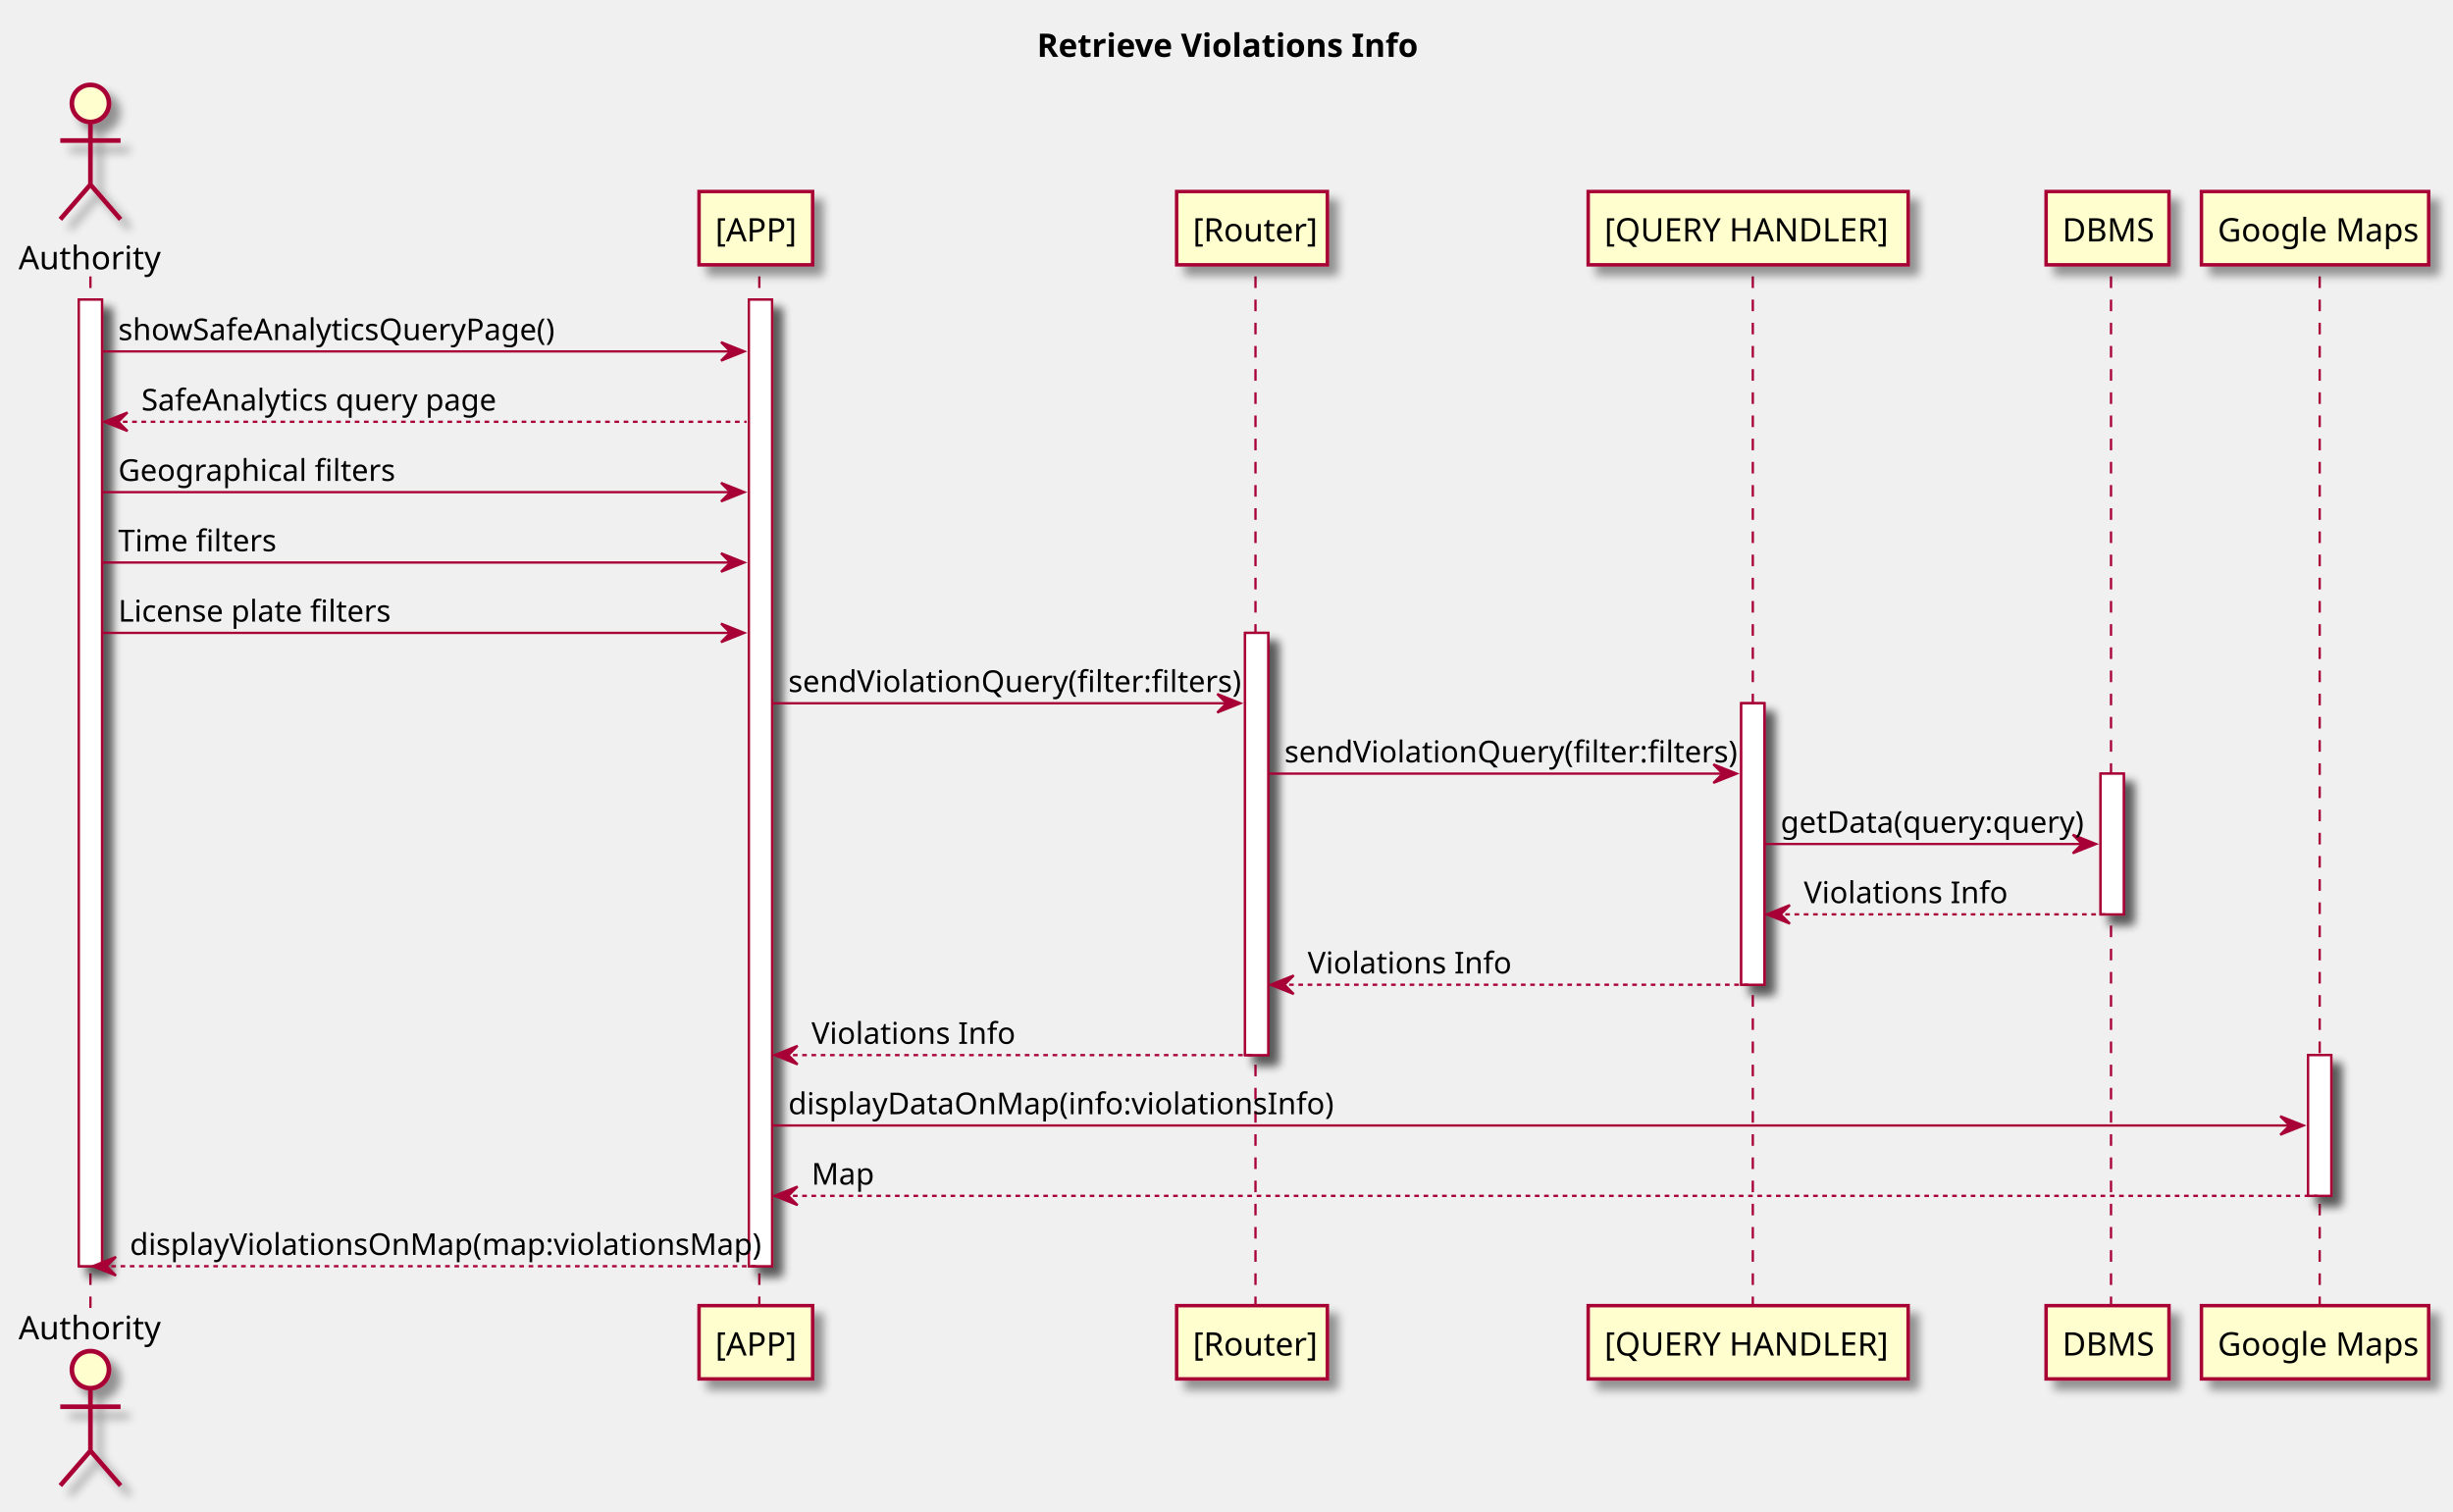
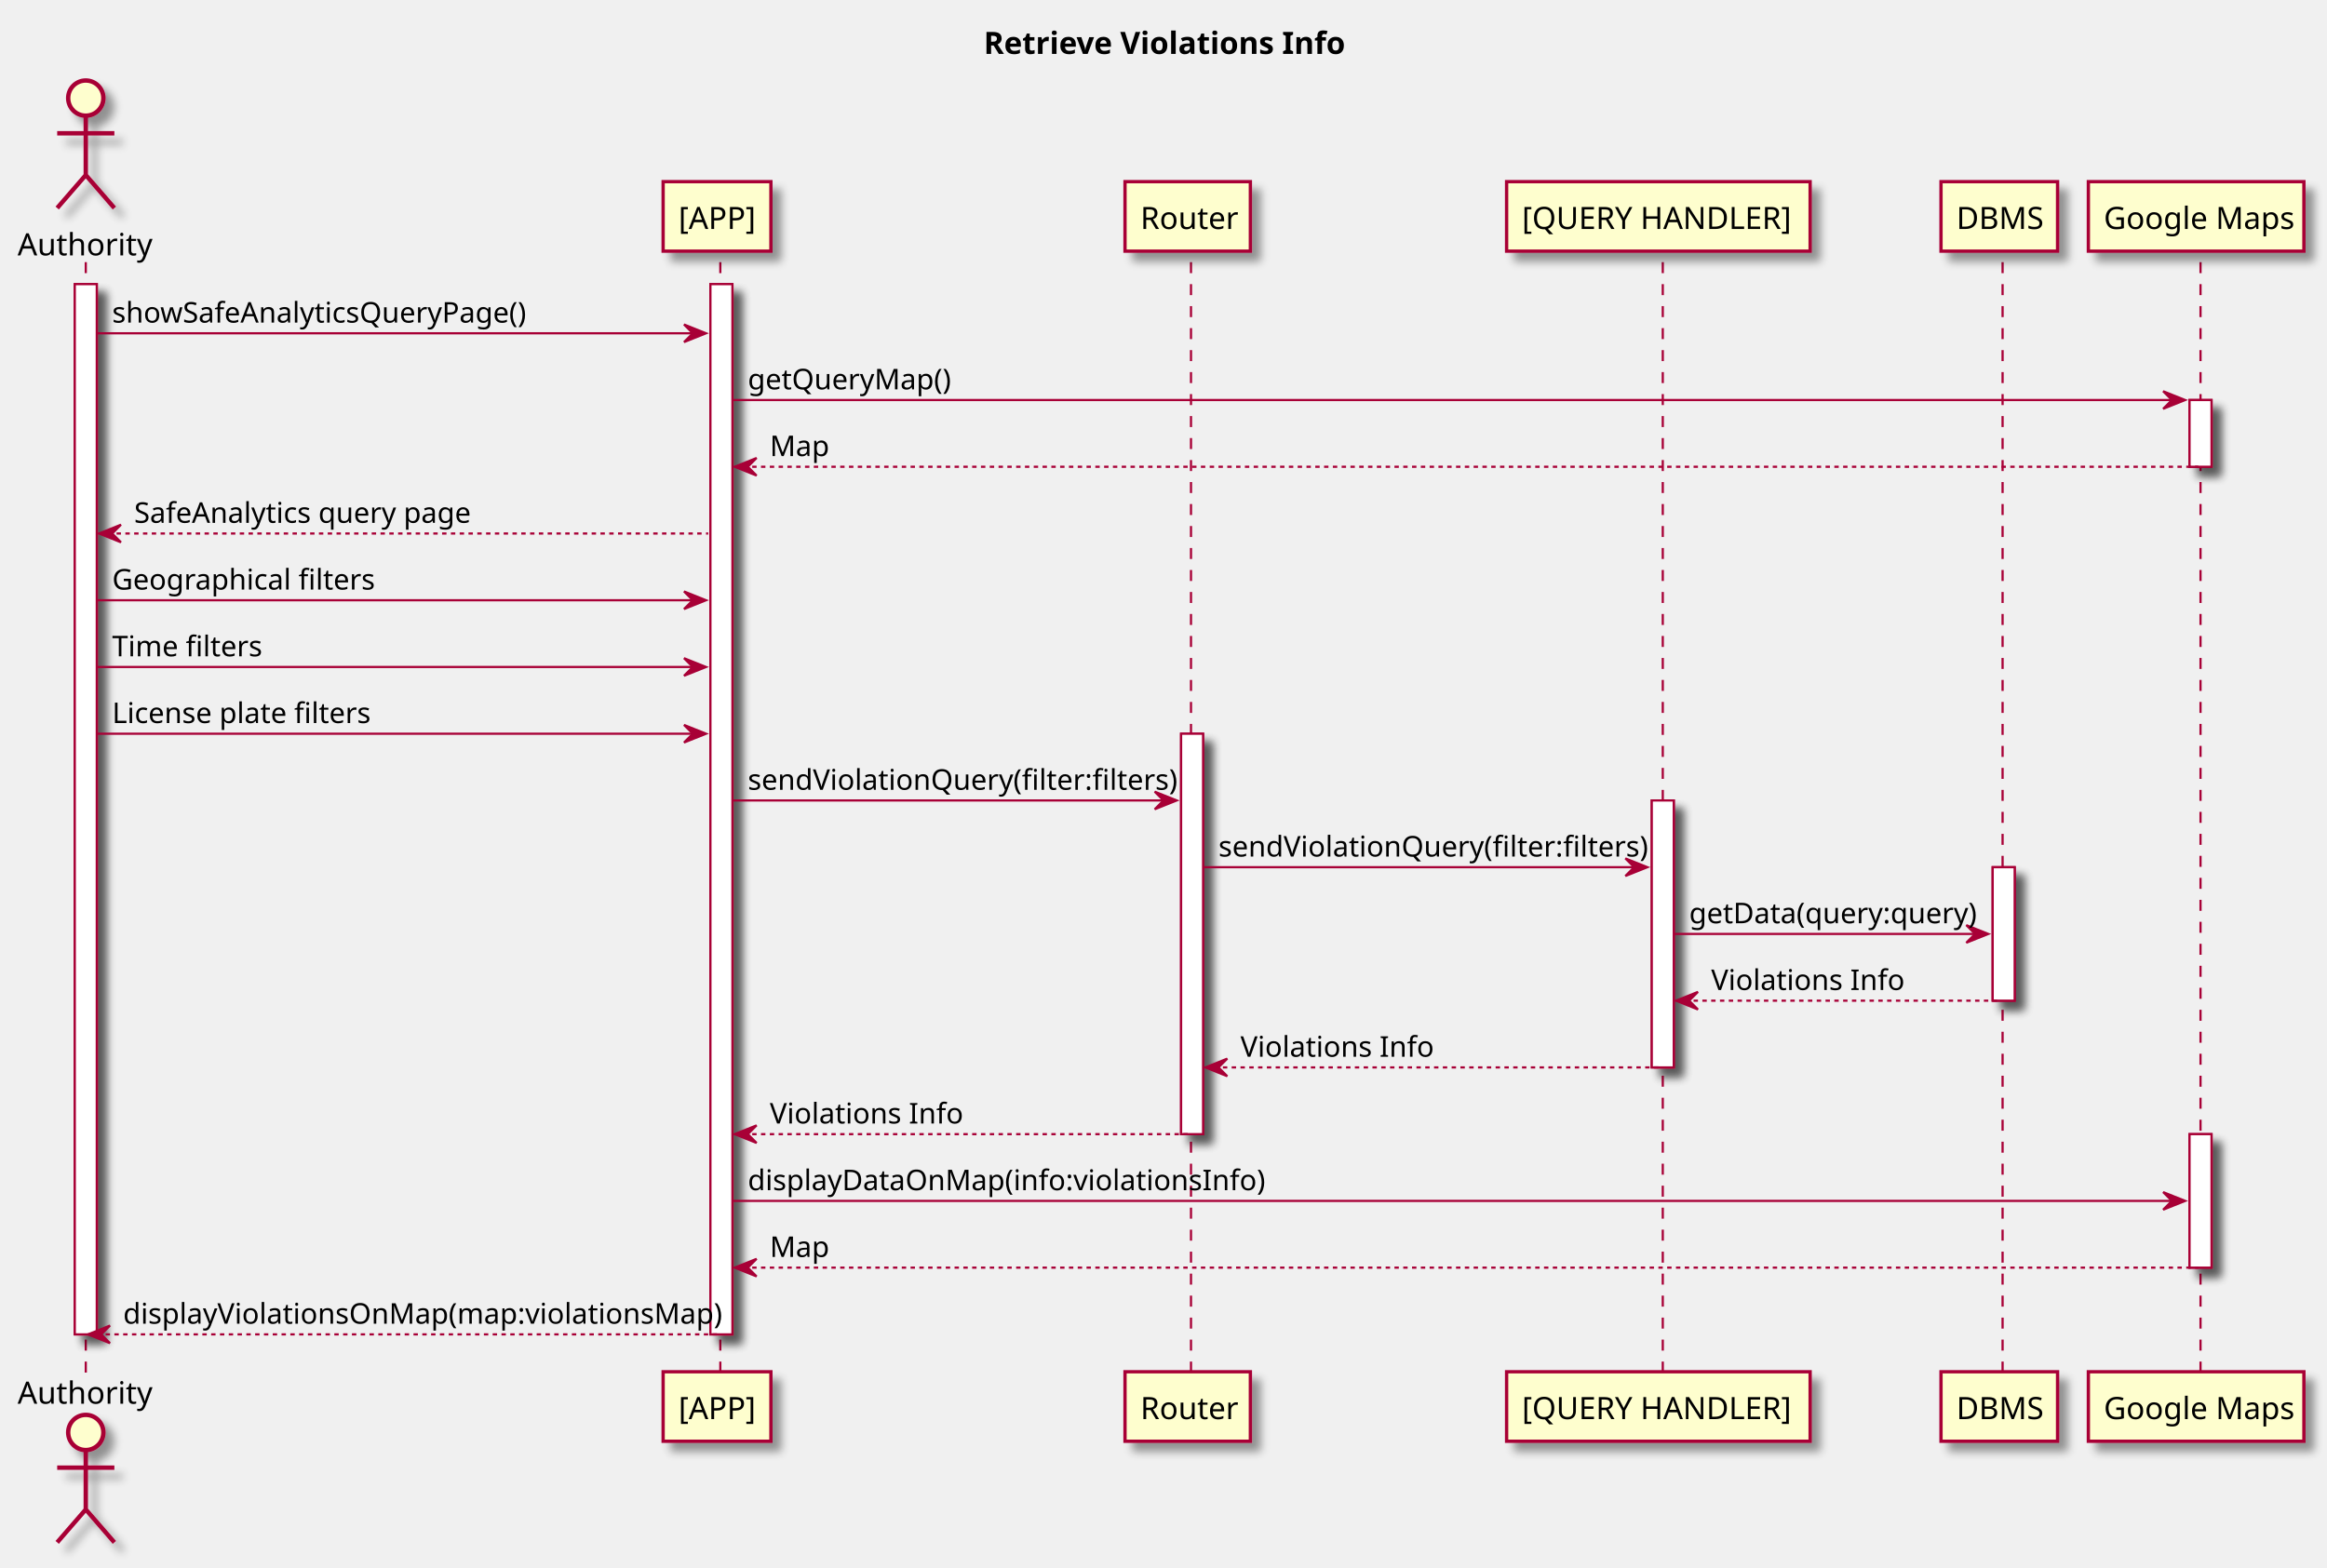
- <svg xmlns="http://www.w3.org/2000/svg" contentScriptType="application/ecmascript" contentStyleType="text/css" height="652px" preserveAspectRatio="none" style="width:1058px;height:652px;" version="1.1" viewBox="0 0 1058 652" width="1058px" zoomAndPan="magnify">
+ <svg xmlns="http://www.w3.org/2000/svg" contentScriptType="application/ecmascript" contentStyleType="text/css" height="713px" preserveAspectRatio="none" style="width:1058px;height:713px;" version="1.1" viewBox="0 0 1058 713" width="1058px" zoomAndPan="magnify">
  <defs>
-     <filter height="300%" id="fj8fu3hstpnt4" width="300%" x="-1" y="-1">
+     <filter height="300%" id="f1emg3h56pnj7b" width="300%" x="-1" y="-1">
      <feGaussianBlur result="blurOut" stdDeviation="2.0" />
      <feColorMatrix in="blurOut" result="blurOut2" type="matrix" values="0 0 0 0 0 0 0 0 0 0 0 0 0 0 0 0 0 0 .4 0" />
      <feOffset dx="4.0" dy="4.0" in="blurOut2" result="blurOut3" />
      <feBlend in="SourceGraphic" in2="blurOut3" mode="normal" />
    </filter>
  </defs>
  <g>
    <text fill="#000000" font-family="sans-serif" font-size="14" font-weight="bold" lengthAdjust="spacingAndGlyphs" textLength="165" x="447.25" y="24.533">Retrieve Violations Info</text>
-     <rect fill="#FFFFFF" filter="url(#fj8fu3hstpnt4)" height="416.922" style="stroke: #A80036; stroke-width: 1.0;" width="10" x="34" y="129.219" />
-     <rect fill="#FFFFFF" filter="url(#fj8fu3hstpnt4)" height="416.922" style="stroke: #A80036; stroke-width: 1.0;" width="10" x="323" y="129.219" />
-     <rect fill="#FFFFFF" filter="url(#fj8fu3hstpnt4)" height="182.109" style="stroke: #A80036; stroke-width: 1.0;" width="10" x="537" y="272.977" />
-     <rect fill="#FFFFFF" filter="url(#fj8fu3hstpnt4)" height="121.406" style="stroke: #A80036; stroke-width: 1.0;" width="10" x="751" y="303.328" />
-     <rect fill="#FFFFFF" filter="url(#fj8fu3hstpnt4)" height="60.703" style="stroke: #A80036; stroke-width: 1.0;" width="10" x="906" y="333.68" />
-     <rect fill="#FFFFFF" filter="url(#fj8fu3hstpnt4)" height="60.703" style="stroke: #A80036; stroke-width: 1.0;" width="10" x="995.5" y="455.086" />
-     <line style="stroke: #A80036; stroke-width: 1.0; stroke-dasharray: 5.0,5.0;" x1="39" x2="39" y1="119.219" y2="564.141" />
-     <line style="stroke: #A80036; stroke-width: 1.0; stroke-dasharray: 5.0,5.0;" x1="327.5" x2="327.5" y1="119.219" y2="564.141" />
-     <line style="stroke: #A80036; stroke-width: 1.0; stroke-dasharray: 5.0,5.0;" x1="541.5" x2="541.5" y1="119.219" y2="564.141" />
-     <line style="stroke: #A80036; stroke-width: 1.0; stroke-dasharray: 5.0,5.0;" x1="756" x2="756" y1="119.219" y2="564.141" />
-     <line style="stroke: #A80036; stroke-width: 1.0; stroke-dasharray: 5.0,5.0;" x1="910.5" x2="910.5" y1="119.219" y2="564.141" />
-     <line style="stroke: #A80036; stroke-width: 1.0; stroke-dasharray: 5.0,5.0;" x1="1000.5" x2="1000.5" y1="119.219" y2="564.141" />
+     <rect fill="#FFFFFF" filter="url(#f1emg3h56pnj7b)" height="477.625" style="stroke: #A80036; stroke-width: 1.0;" width="10" x="34" y="129.219" />
+     <rect fill="#FFFFFF" filter="url(#f1emg3h56pnj7b)" height="477.625" style="stroke: #A80036; stroke-width: 1.0;" width="10" x="323" y="129.219" />
+     <rect fill="#FFFFFF" filter="url(#f1emg3h56pnj7b)" height="182.109" style="stroke: #A80036; stroke-width: 1.0;" width="10" x="537" y="333.68" />
+     <rect fill="#FFFFFF" filter="url(#f1emg3h56pnj7b)" height="121.406" style="stroke: #A80036; stroke-width: 1.0;" width="10" x="751" y="364.031" />
+     <rect fill="#FFFFFF" filter="url(#f1emg3h56pnj7b)" height="60.703" style="stroke: #A80036; stroke-width: 1.0;" width="10" x="906" y="394.383" />
+     <rect fill="#FFFFFF" filter="url(#f1emg3h56pnj7b)" height="30.352" style="stroke: #A80036; stroke-width: 1.0;" width="10" x="995.5" y="181.922" />
+     <rect fill="#FFFFFF" filter="url(#f1emg3h56pnj7b)" height="60.703" style="stroke: #A80036; stroke-width: 1.0;" width="10" x="995.5" y="515.789" />
+     <line style="stroke: #A80036; stroke-width: 1.0; stroke-dasharray: 5.0,5.0;" x1="39" x2="39" y1="119.219" y2="624.844" />
+     <line style="stroke: #A80036; stroke-width: 1.0; stroke-dasharray: 5.0,5.0;" x1="327.5" x2="327.5" y1="119.219" y2="624.844" />
+     <line style="stroke: #A80036; stroke-width: 1.0; stroke-dasharray: 5.0,5.0;" x1="541.5" x2="541.5" y1="119.219" y2="624.844" />
+     <line style="stroke: #A80036; stroke-width: 1.0; stroke-dasharray: 5.0,5.0;" x1="756" x2="756" y1="119.219" y2="624.844" />
+     <line style="stroke: #A80036; stroke-width: 1.0; stroke-dasharray: 5.0,5.0;" x1="910.5" x2="910.5" y1="119.219" y2="624.844" />
+     <line style="stroke: #A80036; stroke-width: 1.0; stroke-dasharray: 5.0,5.0;" x1="1000.5" x2="1000.5" y1="119.219" y2="624.844" />
    <text fill="#000000" font-family="sans-serif" font-size="14" lengthAdjust="spacingAndGlyphs" textLength="56" x="8" y="116.143">Authority</text>
-     <ellipse cx="39" cy="44.609" fill="#FEFECE" filter="url(#fj8fu3hstpnt4)" rx="8" ry="8" style="stroke: #A80036; stroke-width: 2.0;" />
-     <path d="M39,52.609 L39,79.609 M26,60.609 L52,60.609 M39,79.609 L26,94.609 M39,79.609 L52,94.609 " fill="none" filter="url(#fj8fu3hstpnt4)" style="stroke: #A80036; stroke-width: 2.0;" />
-     <text fill="#000000" font-family="sans-serif" font-size="14" lengthAdjust="spacingAndGlyphs" textLength="56" x="8" y="577.674">Authority</text>
-     <ellipse cx="39" cy="590.75" fill="#FEFECE" filter="url(#fj8fu3hstpnt4)" rx="8" ry="8" style="stroke: #A80036; stroke-width: 2.0;" />
-     <path d="M39,598.75 L39,625.75 M26,606.75 L52,606.75 M39,625.75 L26,640.75 M39,625.75 L52,640.75 " fill="none" filter="url(#fj8fu3hstpnt4)" style="stroke: #A80036; stroke-width: 2.0;" />
-     <rect fill="#FEFECE" filter="url(#fj8fu3hstpnt4)" height="31.609" style="stroke: #A80036; stroke-width: 1.5;" width="49" x="301.5" y="82.609" />
+     <ellipse cx="39" cy="44.609" fill="#FEFECE" filter="url(#f1emg3h56pnj7b)" rx="8" ry="8" style="stroke: #A80036; stroke-width: 2.0;" />
+     <path d="M39,52.609 L39,79.609 M26,60.609 L52,60.609 M39,79.609 L26,94.609 M39,79.609 L52,94.609 " fill="none" filter="url(#f1emg3h56pnj7b)" style="stroke: #A80036; stroke-width: 2.0;" />
+     <text fill="#000000" font-family="sans-serif" font-size="14" lengthAdjust="spacingAndGlyphs" textLength="56" x="8" y="638.377">Authority</text>
+     <ellipse cx="39" cy="651.453" fill="#FEFECE" filter="url(#f1emg3h56pnj7b)" rx="8" ry="8" style="stroke: #A80036; stroke-width: 2.0;" />
+     <path d="M39,659.453 L39,686.453 M26,667.453 L52,667.453 M39,686.453 L26,701.453 M39,686.453 L52,701.453 " fill="none" filter="url(#f1emg3h56pnj7b)" style="stroke: #A80036; stroke-width: 2.0;" />
+     <rect fill="#FEFECE" filter="url(#f1emg3h56pnj7b)" height="31.609" style="stroke: #A80036; stroke-width: 1.5;" width="49" x="301.5" y="82.609" />
    <text fill="#000000" font-family="sans-serif" font-size="14" lengthAdjust="spacingAndGlyphs" textLength="35" x="308.5" y="104.143">[APP]</text>
-     <rect fill="#FEFECE" filter="url(#fj8fu3hstpnt4)" height="31.609" style="stroke: #A80036; stroke-width: 1.5;" width="49" x="301.5" y="563.141" />
-     <text fill="#000000" font-family="sans-serif" font-size="14" lengthAdjust="spacingAndGlyphs" textLength="35" x="308.5" y="584.674">[APP]</text>
-     <rect fill="#FEFECE" filter="url(#fj8fu3hstpnt4)" height="31.609" style="stroke: #A80036; stroke-width: 1.5;" width="65" x="507.5" y="82.609" />
-     <text fill="#000000" font-family="sans-serif" font-size="14" lengthAdjust="spacingAndGlyphs" textLength="51" x="514.5" y="104.143">[Router]</text>
-     <rect fill="#FEFECE" filter="url(#fj8fu3hstpnt4)" height="31.609" style="stroke: #A80036; stroke-width: 1.5;" width="65" x="507.5" y="563.141" />
-     <text fill="#000000" font-family="sans-serif" font-size="14" lengthAdjust="spacingAndGlyphs" textLength="51" x="514.5" y="584.674">[Router]</text>
-     <rect fill="#FEFECE" filter="url(#fj8fu3hstpnt4)" height="31.609" style="stroke: #A80036; stroke-width: 1.5;" width="138" x="685" y="82.609" />
+     <rect fill="#FEFECE" filter="url(#f1emg3h56pnj7b)" height="31.609" style="stroke: #A80036; stroke-width: 1.5;" width="49" x="301.5" y="623.844" />
+     <text fill="#000000" font-family="sans-serif" font-size="14" lengthAdjust="spacingAndGlyphs" textLength="35" x="308.5" y="645.377">[APP]</text>
+     <rect fill="#FEFECE" filter="url(#f1emg3h56pnj7b)" height="31.609" style="stroke: #A80036; stroke-width: 1.5;" width="57" x="511.5" y="82.609" />
+     <text fill="#000000" font-family="sans-serif" font-size="14" lengthAdjust="spacingAndGlyphs" textLength="43" x="518.5" y="104.143">Router</text>
+     <rect fill="#FEFECE" filter="url(#f1emg3h56pnj7b)" height="31.609" style="stroke: #A80036; stroke-width: 1.5;" width="57" x="511.5" y="623.844" />
+     <text fill="#000000" font-family="sans-serif" font-size="14" lengthAdjust="spacingAndGlyphs" textLength="43" x="518.5" y="645.377">Router</text>
+     <rect fill="#FEFECE" filter="url(#f1emg3h56pnj7b)" height="31.609" style="stroke: #A80036; stroke-width: 1.5;" width="138" x="685" y="82.609" />
    <text fill="#000000" font-family="sans-serif" font-size="14" lengthAdjust="spacingAndGlyphs" textLength="124" x="692" y="104.143">[QUERY HANDLER]</text>
-     <rect fill="#FEFECE" filter="url(#fj8fu3hstpnt4)" height="31.609" style="stroke: #A80036; stroke-width: 1.5;" width="138" x="685" y="563.141" />
-     <text fill="#000000" font-family="sans-serif" font-size="14" lengthAdjust="spacingAndGlyphs" textLength="124" x="692" y="584.674">[QUERY HANDLER]</text>
-     <rect fill="#FEFECE" filter="url(#fj8fu3hstpnt4)" height="31.609" style="stroke: #A80036; stroke-width: 1.5;" width="53" x="882.5" y="82.609" />
+     <rect fill="#FEFECE" filter="url(#f1emg3h56pnj7b)" height="31.609" style="stroke: #A80036; stroke-width: 1.5;" width="138" x="685" y="623.844" />
+     <text fill="#000000" font-family="sans-serif" font-size="14" lengthAdjust="spacingAndGlyphs" textLength="124" x="692" y="645.377">[QUERY HANDLER]</text>
+     <rect fill="#FEFECE" filter="url(#f1emg3h56pnj7b)" height="31.609" style="stroke: #A80036; stroke-width: 1.5;" width="53" x="882.5" y="82.609" />
    <text fill="#000000" font-family="sans-serif" font-size="14" lengthAdjust="spacingAndGlyphs" textLength="39" x="889.5" y="104.143">DBMS</text>
-     <rect fill="#FEFECE" filter="url(#fj8fu3hstpnt4)" height="31.609" style="stroke: #A80036; stroke-width: 1.5;" width="53" x="882.5" y="563.141" />
-     <text fill="#000000" font-family="sans-serif" font-size="14" lengthAdjust="spacingAndGlyphs" textLength="39" x="889.5" y="584.674">DBMS</text>
-     <rect fill="#FEFECE" filter="url(#fj8fu3hstpnt4)" height="31.609" style="stroke: #A80036; stroke-width: 1.5;" width="98" x="949.5" y="82.609" />
+     <rect fill="#FEFECE" filter="url(#f1emg3h56pnj7b)" height="31.609" style="stroke: #A80036; stroke-width: 1.5;" width="53" x="882.5" y="623.844" />
+     <text fill="#000000" font-family="sans-serif" font-size="14" lengthAdjust="spacingAndGlyphs" textLength="39" x="889.5" y="645.377">DBMS</text>
+     <rect fill="#FEFECE" filter="url(#f1emg3h56pnj7b)" height="31.609" style="stroke: #A80036; stroke-width: 1.5;" width="98" x="949.5" y="82.609" />
    <text fill="#000000" font-family="sans-serif" font-size="14" lengthAdjust="spacingAndGlyphs" textLength="84" x="956.5" y="104.143">Google Maps</text>
-     <rect fill="#FEFECE" filter="url(#fj8fu3hstpnt4)" height="31.609" style="stroke: #A80036; stroke-width: 1.5;" width="98" x="949.5" y="563.141" />
-     <text fill="#000000" font-family="sans-serif" font-size="14" lengthAdjust="spacingAndGlyphs" textLength="84" x="956.5" y="584.674">Google Maps</text>
-     <rect fill="#FFFFFF" filter="url(#fj8fu3hstpnt4)" height="416.922" style="stroke: #A80036; stroke-width: 1.0;" width="10" x="34" y="129.219" />
-     <rect fill="#FFFFFF" filter="url(#fj8fu3hstpnt4)" height="416.922" style="stroke: #A80036; stroke-width: 1.0;" width="10" x="323" y="129.219" />
-     <rect fill="#FFFFFF" filter="url(#fj8fu3hstpnt4)" height="182.109" style="stroke: #A80036; stroke-width: 1.0;" width="10" x="537" y="272.977" />
-     <rect fill="#FFFFFF" filter="url(#fj8fu3hstpnt4)" height="121.406" style="stroke: #A80036; stroke-width: 1.0;" width="10" x="751" y="303.328" />
-     <rect fill="#FFFFFF" filter="url(#fj8fu3hstpnt4)" height="60.703" style="stroke: #A80036; stroke-width: 1.0;" width="10" x="906" y="333.68" />
-     <rect fill="#FFFFFF" filter="url(#fj8fu3hstpnt4)" height="60.703" style="stroke: #A80036; stroke-width: 1.0;" width="10" x="995.5" y="455.086" />
+     <rect fill="#FEFECE" filter="url(#f1emg3h56pnj7b)" height="31.609" style="stroke: #A80036; stroke-width: 1.5;" width="98" x="949.5" y="623.844" />
+     <text fill="#000000" font-family="sans-serif" font-size="14" lengthAdjust="spacingAndGlyphs" textLength="84" x="956.5" y="645.377">Google Maps</text>
+     <rect fill="#FFFFFF" filter="url(#f1emg3h56pnj7b)" height="477.625" style="stroke: #A80036; stroke-width: 1.0;" width="10" x="34" y="129.219" />
+     <rect fill="#FFFFFF" filter="url(#f1emg3h56pnj7b)" height="477.625" style="stroke: #A80036; stroke-width: 1.0;" width="10" x="323" y="129.219" />
+     <rect fill="#FFFFFF" filter="url(#f1emg3h56pnj7b)" height="182.109" style="stroke: #A80036; stroke-width: 1.0;" width="10" x="537" y="333.68" />
+     <rect fill="#FFFFFF" filter="url(#f1emg3h56pnj7b)" height="121.406" style="stroke: #A80036; stroke-width: 1.0;" width="10" x="751" y="364.031" />
+     <rect fill="#FFFFFF" filter="url(#f1emg3h56pnj7b)" height="60.703" style="stroke: #A80036; stroke-width: 1.0;" width="10" x="906" y="394.383" />
+     <rect fill="#FFFFFF" filter="url(#f1emg3h56pnj7b)" height="30.352" style="stroke: #A80036; stroke-width: 1.0;" width="10" x="995.5" y="181.922" />
+     <rect fill="#FFFFFF" filter="url(#f1emg3h56pnj7b)" height="60.703" style="stroke: #A80036; stroke-width: 1.0;" width="10" x="995.5" y="515.789" />
    <polygon fill="#A80036" points="311,147.57,321,151.57,311,155.57,315,151.57" style="stroke: #A80036; stroke-width: 1.0;" />
    <line style="stroke: #A80036; stroke-width: 1.0;" x1="44" x2="317" y1="151.57" y2="151.57" />
    <text fill="#000000" font-family="sans-serif" font-size="13" lengthAdjust="spacingAndGlyphs" textLength="183" x="51" y="146.714">showSafeAnalyticsQueryPage()</text>
-     <polygon fill="#A80036" points="55,177.922,45,181.922,55,185.922,51,181.922" style="stroke: #A80036; stroke-width: 1.0;" />
-     <line style="stroke: #A80036; stroke-width: 1.0; stroke-dasharray: 2.0,2.0;" x1="49" x2="322" y1="181.922" y2="181.922" />
-     <text fill="#000000" font-family="sans-serif" font-size="13" lengthAdjust="spacingAndGlyphs" textLength="148" x="61" y="177.065">SafeAnalytics query page</text>
-     <polygon fill="#A80036" points="311,208.273,321,212.273,311,216.273,315,212.273" style="stroke: #A80036; stroke-width: 1.0;" />
-     <line style="stroke: #A80036; stroke-width: 1.0;" x1="44" x2="317" y1="212.273" y2="212.273" />
-     <text fill="#000000" font-family="sans-serif" font-size="13" lengthAdjust="spacingAndGlyphs" textLength="111" x="51" y="207.417">Geographical filters</text>
-     <polygon fill="#A80036" points="311,238.625,321,242.625,311,246.625,315,242.625" style="stroke: #A80036; stroke-width: 1.0;" />
-     <line style="stroke: #A80036; stroke-width: 1.0;" x1="44" x2="317" y1="242.625" y2="242.625" />
-     <text fill="#000000" font-family="sans-serif" font-size="13" lengthAdjust="spacingAndGlyphs" textLength="63" x="51" y="237.769">Time filters</text>
+     <polygon fill="#A80036" points="983.5,177.922,993.5,181.922,983.5,185.922,987.5,181.922" style="stroke: #A80036; stroke-width: 1.0;" />
+     <line style="stroke: #A80036; stroke-width: 1.0;" x1="333" x2="989.5" y1="181.922" y2="181.922" />
+     <text fill="#000000" font-family="sans-serif" font-size="13" lengthAdjust="spacingAndGlyphs" textLength="86" x="340" y="177.065">getQueryMap()</text>
+     <polygon fill="#A80036" points="344,208.273,334,212.273,344,216.273,340,212.273" style="stroke: #A80036; stroke-width: 1.0;" />
+     <line style="stroke: #A80036; stroke-width: 1.0; stroke-dasharray: 2.0,2.0;" x1="338" x2="999.5" y1="212.273" y2="212.273" />
+     <text fill="#000000" font-family="sans-serif" font-size="13" lengthAdjust="spacingAndGlyphs" textLength="25" x="350" y="207.417">Map</text>
+     <polygon fill="#A80036" points="55,238.625,45,242.625,55,246.625,51,242.625" style="stroke: #A80036; stroke-width: 1.0;" />
+     <line style="stroke: #A80036; stroke-width: 1.0; stroke-dasharray: 2.0,2.0;" x1="49" x2="322" y1="242.625" y2="242.625" />
+     <text fill="#000000" font-family="sans-serif" font-size="13" lengthAdjust="spacingAndGlyphs" textLength="148" x="61" y="237.769">SafeAnalytics query page</text>
    <polygon fill="#A80036" points="311,268.977,321,272.977,311,276.977,315,272.977" style="stroke: #A80036; stroke-width: 1.0;" />
    <line style="stroke: #A80036; stroke-width: 1.0;" x1="44" x2="317" y1="272.977" y2="272.977" />
-     <text fill="#000000" font-family="sans-serif" font-size="13" lengthAdjust="spacingAndGlyphs" textLength="112" x="51" y="268.12">License plate filters</text>
-     <polygon fill="#A80036" points="525,299.328,535,303.328,525,307.328,529,303.328" style="stroke: #A80036; stroke-width: 1.0;" />
-     <line style="stroke: #A80036; stroke-width: 1.0;" x1="333" x2="531" y1="303.328" y2="303.328" />
-     <text fill="#000000" font-family="sans-serif" font-size="13" lengthAdjust="spacingAndGlyphs" textLength="180" x="340" y="298.472">sendViolationQuery(filter:filters)</text>
-     <polygon fill="#A80036" points="739,329.68,749,333.68,739,337.68,743,333.68" style="stroke: #A80036; stroke-width: 1.0;" />
-     <line style="stroke: #A80036; stroke-width: 1.0;" x1="547" x2="745" y1="333.68" y2="333.68" />
-     <text fill="#000000" font-family="sans-serif" font-size="13" lengthAdjust="spacingAndGlyphs" textLength="180" x="554" y="328.823">sendViolationQuery(filter:filters)</text>
-     <polygon fill="#A80036" points="894,360.031,904,364.031,894,368.031,898,364.031" style="stroke: #A80036; stroke-width: 1.0;" />
-     <line style="stroke: #A80036; stroke-width: 1.0;" x1="761" x2="900" y1="364.031" y2="364.031" />
-     <text fill="#000000" font-family="sans-serif" font-size="13" lengthAdjust="spacingAndGlyphs" textLength="121" x="768" y="359.175">getData(query:query)</text>
-     <polygon fill="#A80036" points="772,390.383,762,394.383,772,398.383,768,394.383" style="stroke: #A80036; stroke-width: 1.0;" />
-     <line style="stroke: #A80036; stroke-width: 1.0; stroke-dasharray: 2.0,2.0;" x1="766" x2="910" y1="394.383" y2="394.383" />
-     <text fill="#000000" font-family="sans-serif" font-size="13" lengthAdjust="spacingAndGlyphs" textLength="81" x="778" y="389.526">Violations Info</text>
-     <polygon fill="#A80036" points="558,420.734,548,424.734,558,428.734,554,424.734" style="stroke: #A80036; stroke-width: 1.0;" />
-     <line style="stroke: #A80036; stroke-width: 1.0; stroke-dasharray: 2.0,2.0;" x1="552" x2="755" y1="424.734" y2="424.734" />
-     <text fill="#000000" font-family="sans-serif" font-size="13" lengthAdjust="spacingAndGlyphs" textLength="81" x="564" y="419.878">Violations Info</text>
-     <polygon fill="#A80036" points="344,451.086,334,455.086,344,459.086,340,455.086" style="stroke: #A80036; stroke-width: 1.0;" />
-     <line style="stroke: #A80036; stroke-width: 1.0; stroke-dasharray: 2.0,2.0;" x1="338" x2="541" y1="455.086" y2="455.086" />
-     <text fill="#000000" font-family="sans-serif" font-size="13" lengthAdjust="spacingAndGlyphs" textLength="81" x="350" y="450.229">Violations Info</text>
-     <polygon fill="#A80036" points="983.5,481.438,993.5,485.438,983.5,489.438,987.5,485.438" style="stroke: #A80036; stroke-width: 1.0;" />
-     <line style="stroke: #A80036; stroke-width: 1.0;" x1="333" x2="989.5" y1="485.438" y2="485.438" />
-     <text fill="#000000" font-family="sans-serif" font-size="13" lengthAdjust="spacingAndGlyphs" textLength="215" x="340" y="480.581">displayDataOnMap(info:violationsInfo)</text>
+     <text fill="#000000" font-family="sans-serif" font-size="13" lengthAdjust="spacingAndGlyphs" textLength="111" x="51" y="268.12">Geographical filters</text>
+     <polygon fill="#A80036" points="311,299.328,321,303.328,311,307.328,315,303.328" style="stroke: #A80036; stroke-width: 1.0;" />
+     <line style="stroke: #A80036; stroke-width: 1.0;" x1="44" x2="317" y1="303.328" y2="303.328" />
+     <text fill="#000000" font-family="sans-serif" font-size="13" lengthAdjust="spacingAndGlyphs" textLength="63" x="51" y="298.472">Time filters</text>
+     <polygon fill="#A80036" points="311,329.68,321,333.68,311,337.68,315,333.68" style="stroke: #A80036; stroke-width: 1.0;" />
+     <line style="stroke: #A80036; stroke-width: 1.0;" x1="44" x2="317" y1="333.68" y2="333.68" />
+     <text fill="#000000" font-family="sans-serif" font-size="13" lengthAdjust="spacingAndGlyphs" textLength="112" x="51" y="328.823">License plate filters</text>
+     <polygon fill="#A80036" points="525,360.031,535,364.031,525,368.031,529,364.031" style="stroke: #A80036; stroke-width: 1.0;" />
+     <line style="stroke: #A80036; stroke-width: 1.0;" x1="333" x2="531" y1="364.031" y2="364.031" />
+     <text fill="#000000" font-family="sans-serif" font-size="13" lengthAdjust="spacingAndGlyphs" textLength="180" x="340" y="359.175">sendViolationQuery(filter:filters)</text>
+     <polygon fill="#A80036" points="739,390.383,749,394.383,739,398.383,743,394.383" style="stroke: #A80036; stroke-width: 1.0;" />
+     <line style="stroke: #A80036; stroke-width: 1.0;" x1="547" x2="745" y1="394.383" y2="394.383" />
+     <text fill="#000000" font-family="sans-serif" font-size="13" lengthAdjust="spacingAndGlyphs" textLength="180" x="554" y="389.526">sendViolationQuery(filter:filters)</text>
+     <polygon fill="#A80036" points="894,420.734,904,424.734,894,428.734,898,424.734" style="stroke: #A80036; stroke-width: 1.0;" />
+     <line style="stroke: #A80036; stroke-width: 1.0;" x1="761" x2="900" y1="424.734" y2="424.734" />
+     <text fill="#000000" font-family="sans-serif" font-size="13" lengthAdjust="spacingAndGlyphs" textLength="121" x="768" y="419.878">getData(query:query)</text>
+     <polygon fill="#A80036" points="772,451.086,762,455.086,772,459.086,768,455.086" style="stroke: #A80036; stroke-width: 1.0;" />
+     <line style="stroke: #A80036; stroke-width: 1.0; stroke-dasharray: 2.0,2.0;" x1="766" x2="910" y1="455.086" y2="455.086" />
+     <text fill="#000000" font-family="sans-serif" font-size="13" lengthAdjust="spacingAndGlyphs" textLength="81" x="778" y="450.229">Violations Info</text>
+     <polygon fill="#A80036" points="558,481.438,548,485.438,558,489.438,554,485.438" style="stroke: #A80036; stroke-width: 1.0;" />
+     <line style="stroke: #A80036; stroke-width: 1.0; stroke-dasharray: 2.0,2.0;" x1="552" x2="755" y1="485.438" y2="485.438" />
+     <text fill="#000000" font-family="sans-serif" font-size="13" lengthAdjust="spacingAndGlyphs" textLength="81" x="564" y="480.581">Violations Info</text>
    <polygon fill="#A80036" points="344,511.789,334,515.789,344,519.789,340,515.789" style="stroke: #A80036; stroke-width: 1.0;" />
-     <line style="stroke: #A80036; stroke-width: 1.0; stroke-dasharray: 2.0,2.0;" x1="338" x2="999.5" y1="515.789" y2="515.789" />
-     <text fill="#000000" font-family="sans-serif" font-size="13" lengthAdjust="spacingAndGlyphs" textLength="25" x="350" y="510.933">Map</text>
-     <polygon fill="#A80036" points="50,542.141,40,546.141,50,550.141,46,546.141" style="stroke: #A80036; stroke-width: 1.0;" />
-     <line style="stroke: #A80036; stroke-width: 1.0; stroke-dasharray: 2.0,2.0;" x1="44" x2="327" y1="546.141" y2="546.141" />
-     <text fill="#000000" font-family="sans-serif" font-size="13" lengthAdjust="spacingAndGlyphs" textLength="255" x="56" y="541.284">displayViolationsOnMap(map:violationsMap)</text>
+     <line style="stroke: #A80036; stroke-width: 1.0; stroke-dasharray: 2.0,2.0;" x1="338" x2="541" y1="515.789" y2="515.789" />
+     <text fill="#000000" font-family="sans-serif" font-size="13" lengthAdjust="spacingAndGlyphs" textLength="81" x="350" y="510.933">Violations Info</text>
+     <polygon fill="#A80036" points="983.5,542.141,993.5,546.141,983.5,550.141,987.5,546.141" style="stroke: #A80036; stroke-width: 1.0;" />
+     <line style="stroke: #A80036; stroke-width: 1.0;" x1="333" x2="989.5" y1="546.141" y2="546.141" />
+     <text fill="#000000" font-family="sans-serif" font-size="13" lengthAdjust="spacingAndGlyphs" textLength="215" x="340" y="541.284">displayDataOnMap(info:violationsInfo)</text>
+     <polygon fill="#A80036" points="344,572.492,334,576.492,344,580.492,340,576.492" style="stroke: #A80036; stroke-width: 1.0;" />
+     <line style="stroke: #A80036; stroke-width: 1.0; stroke-dasharray: 2.0,2.0;" x1="338" x2="999.5" y1="576.492" y2="576.492" />
+     <text fill="#000000" font-family="sans-serif" font-size="13" lengthAdjust="spacingAndGlyphs" textLength="25" x="350" y="571.636">Map</text>
+     <polygon fill="#A80036" points="50,602.844,40,606.844,50,610.844,46,606.844" style="stroke: #A80036; stroke-width: 1.0;" />
+     <line style="stroke: #A80036; stroke-width: 1.0; stroke-dasharray: 2.0,2.0;" x1="44" x2="327" y1="606.844" y2="606.844" />
+     <text fill="#000000" font-family="sans-serif" font-size="13" lengthAdjust="spacingAndGlyphs" textLength="255" x="56" y="601.987">displayViolationsOnMap(map:violationsMap)</text>
  </g>
</svg>
